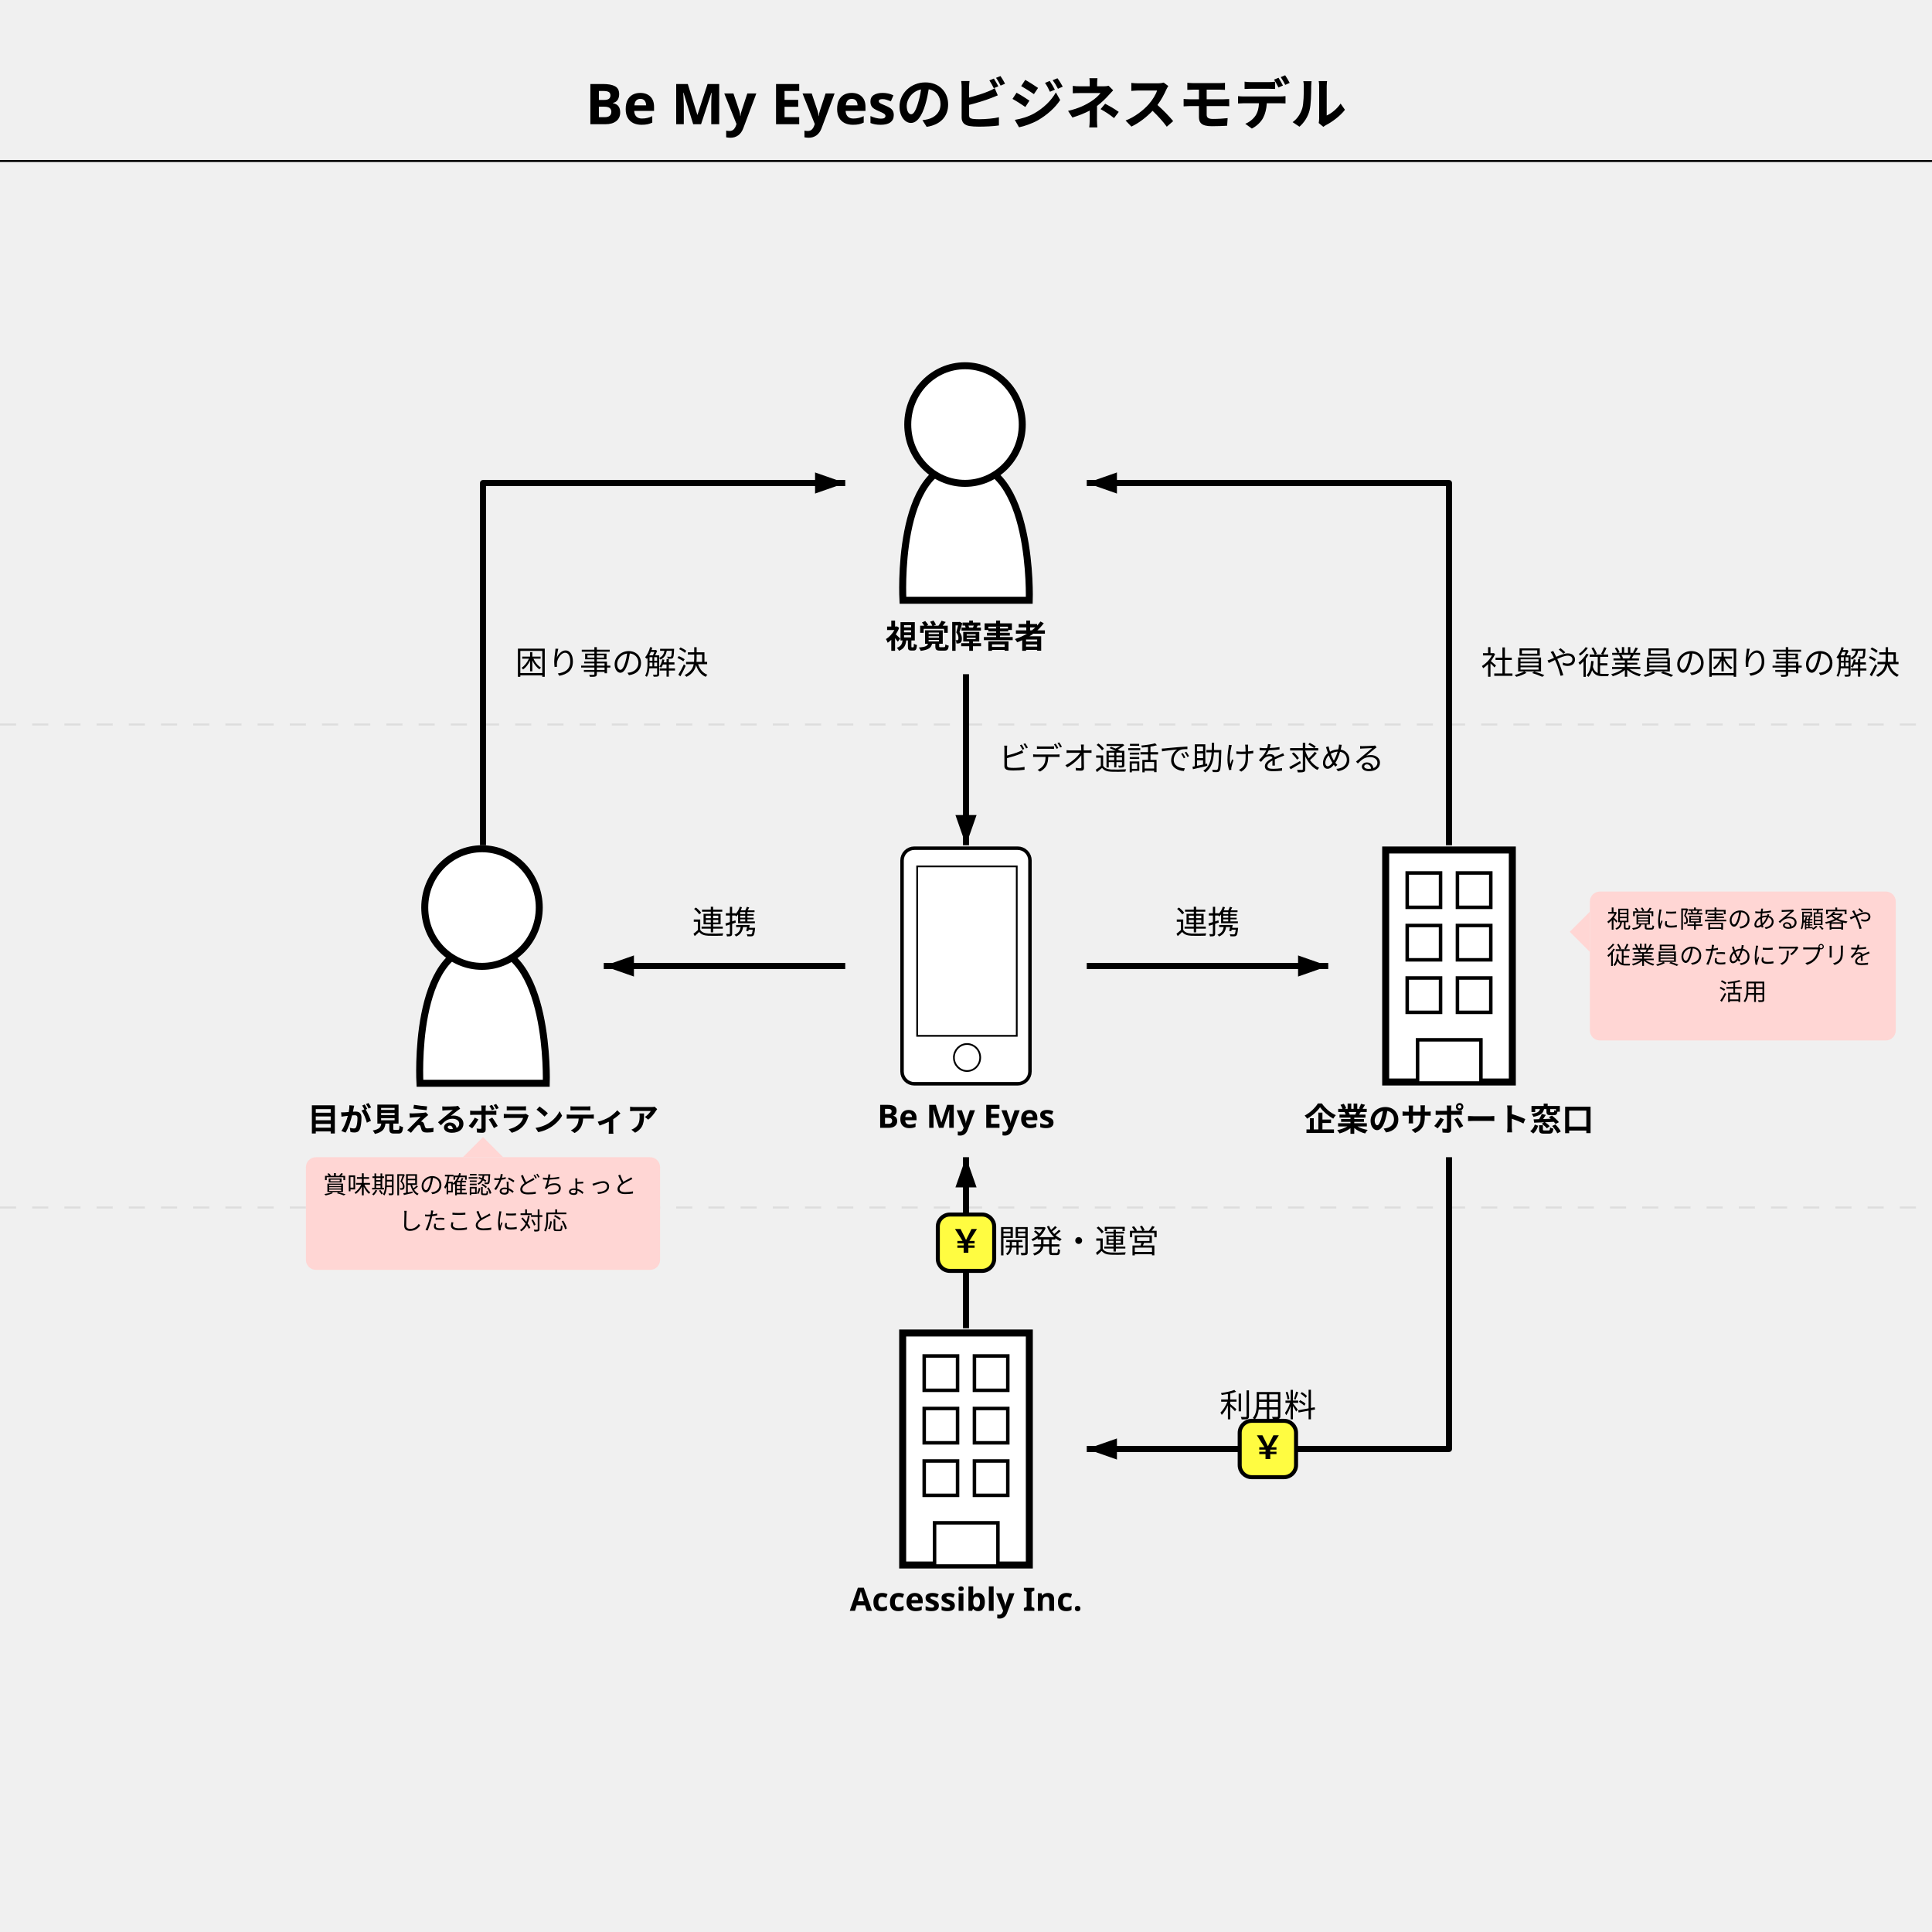
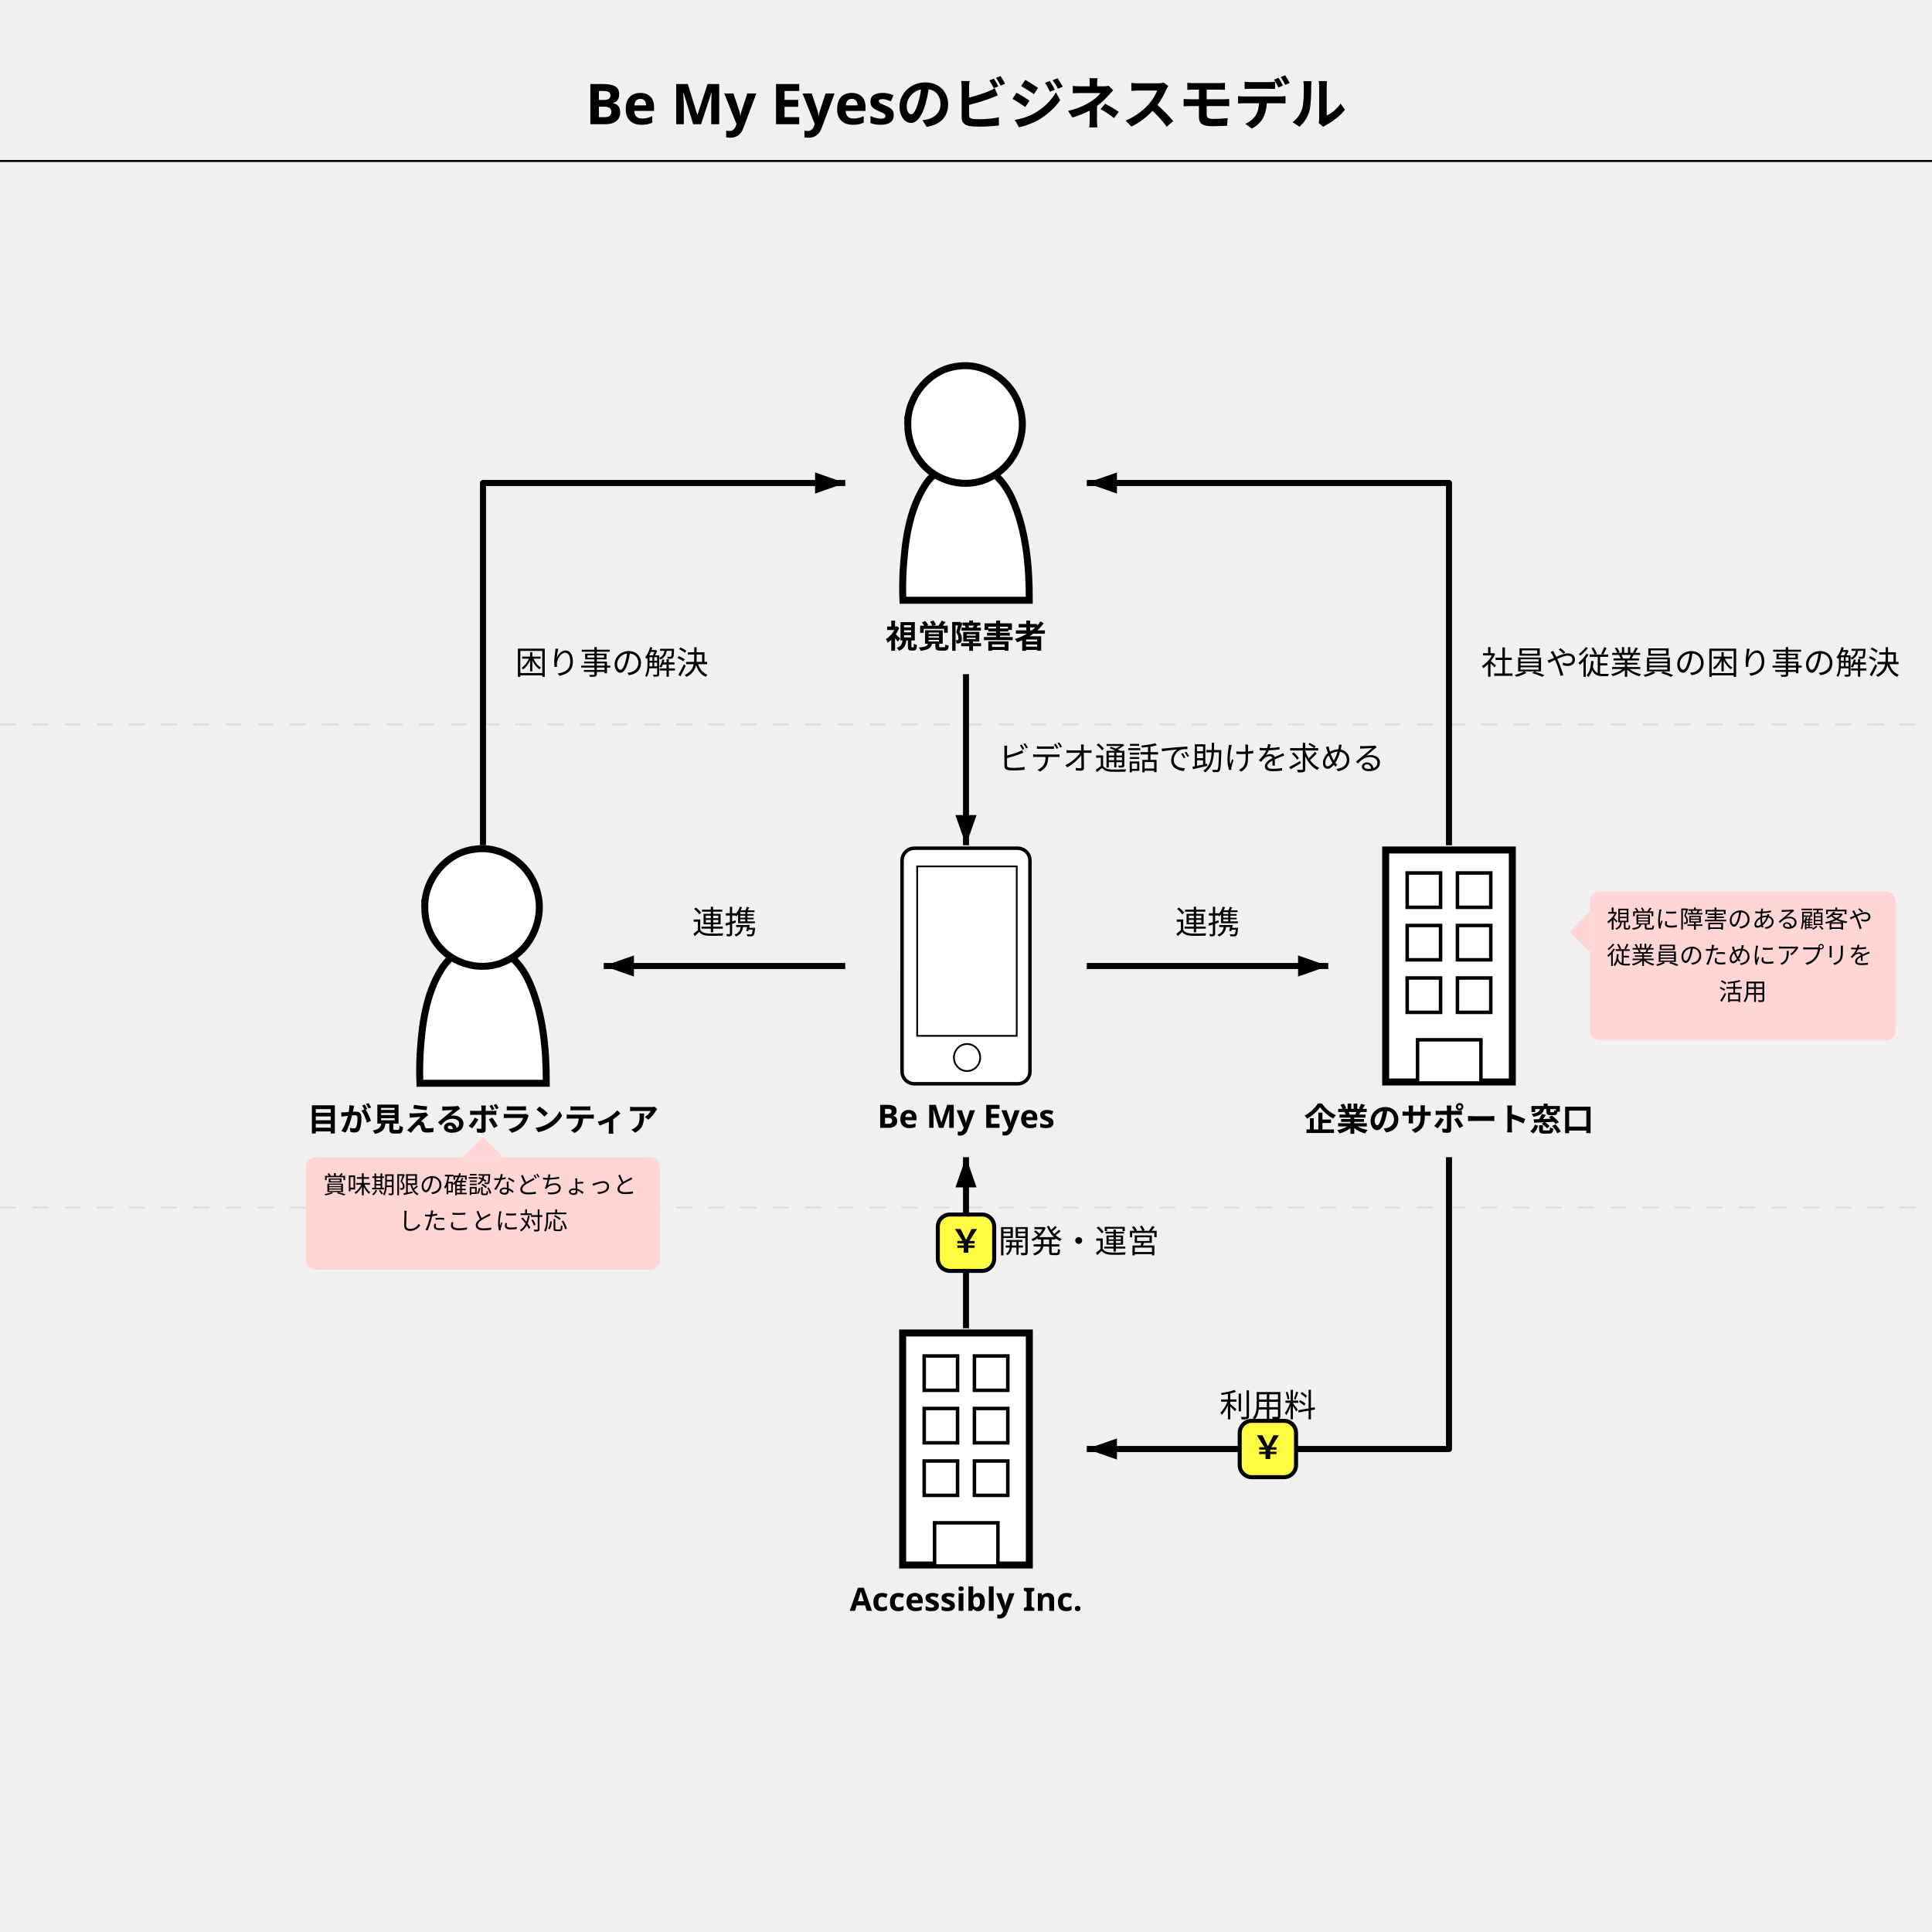
<svg xmlns="http://www.w3.org/2000/svg" version="1.1" viewBox="0.0 0.0 960.0 960.0" width="960" height="960">
  <text x="480.0" y="40" font-size="28" font-family="sans-serif" font-weight="bold" fill="#000000" text-anchor="middle" dominant-baseline="hanging">Be My Eyesのビジネスモデル</text>
  <line x1="0" y1="80" x2="960.0" y2="80" stroke="#000000" stroke-width="1" />
  <defs>
    <marker id="marker_object" markerWidth="5" markerHeight="3.5" refX="5" refY="1.75" orient="auto" markerUnits="strokeWidth">
      <path d="M 0,0 L 5,1.75 L 0,3.5 Z" fill="#000000" />
    </marker>
    <marker id="marker_money" markerWidth="5" markerHeight="3.5" refX="5" refY="1.75" orient="auto" markerUnits="strokeWidth">
      <path d="M 0,0 L 5,1.75 L 0,3.5 Z" fill="#000000" />
    </marker>
    <marker id="marker_information" markerWidth="5" markerHeight="3.5" refX="5" refY="1.75" orient="auto" markerUnits="strokeWidth">
      <path d="M 0,0 L 5,1.75 L 0,3.5 Z" fill="#000000" />
    </marker>
    <marker id="marker_other" markerWidth="5" markerHeight="3.5" refX="5" refY="1.75" orient="auto" markerUnits="strokeWidth">
      <path d="M 0,0 L 5,1.75 L 0,3.5 Z" fill="#000000" />
    </marker>
  </defs>
  <g id="grid_lines">
    <line x1="0" y1="360.0" x2="960.0" y2="360.0" stroke="#dddddd" stroke-width="1" stroke-dasharray="8,8" />
    <line x1="0" y1="600.0" x2="960.0" y2="600.0" stroke="#dddddd" stroke-width="1" stroke-dasharray="8,8" />
  </g>
  <g id="entities">
    <g id="entity_0" data-bizgram-object="entity" data-bizgram-type="user" data-bizgram-name="視覚障害者" data-bizgram-position="1">
      <g transform="translate(420.0, 180.0)">
        <g transform="translate(26.79084, 0.0)">
          <g transform="scale(3.282149, 3.282149)">
            <g transform="translate(-94.88189,-130.2193)">
              <g id="g1824">
-                 <path style="fill:none;stroke:none;stroke-width:0.998;stroke-linecap:round;stroke-linejoin:round" d="M 94.916,148.5 V 130.478 H 105 115.084 V 148.5 166.522 H 105 94.916 Z" id="path1111" />
+                 <path style="fill:none;stroke:none;stroke-width:0.998;stroke-linecap:round;stroke-linejoin:round" d="m 94.916,148.5 c 0,-6.007 0,-12.015 0,-18.022 6.723,0 13.446,0 20.169,0 0,12.015 0,24.029 0,36.044 -6.723,0 -13.446,0 -20.169,0 0,-6.007 0,-12.015 0,-18.022 z" id="path1111" />
                <g id="g1700" transform="translate(73.28155,-29.02709)">
-                   <path fill="#ffffff" d="m 22.17,195.279 h 19.128 c 0,0 0.679,-20.77 -9.815,-20.77 -10.494,0 -9.313,20.77 -9.313,20.77 z" fill-rule="evenodd" id="path87" style="fill:none;stroke-width:0.265" />
-                   <path stroke="#000000" stroke-width="1.058" stroke-miterlimit="400" stroke-linecap="butt" d="m 22.17,195.279 h 19.128 c 0,0 0.679,-20.77 -9.815,-20.77 -10.494,0 -9.313,20.77 -9.313,20.77 z" fill-rule="evenodd" id="path89" style="fill:#ffffff" />
-                   <path fill="#ffffff" d="m 22.9,168.679 c 0,-4.917 3.881,-8.903 8.668,-8.903 2.299,0 4.504,0.938 6.129,2.608 1.626,1.67 2.539,3.934 2.539,6.295 0,4.917 -3.881,8.903 -8.668,8.903 -4.787,0 -8.668,-3.986 -8.668,-8.903 z" fill-rule="evenodd" id="path91" style="fill:none;stroke-width:0.265" />
-                   <path stroke="#000000" stroke-width="1.058" stroke-miterlimit="400" stroke-linecap="butt" d="m 22.9,168.679 c 0,-4.917 3.881,-8.903 8.668,-8.903 2.299,0 4.504,0.938 6.129,2.608 1.626,1.67 2.539,3.934 2.539,6.295 0,4.917 -3.881,8.903 -8.668,8.903 -4.787,0 -8.668,-3.986 -8.668,-8.903 z" fill-rule="evenodd" id="path93" style="fill:#ffffff" />
+                   <path fill="#ffffff" d="m 22.17,195.279 c 6.376,0 12.752,0 19.128,0 0.009,-5.183 -0.461,-10.52 -2.572,-15.313 -1.171,-2.665 -3.45,-5.2 -6.523,-5.423 -2.684,-0.347 -5.334,1.131 -6.729,3.396 -2.462,3.897 -3.021,8.629 -3.29,13.137 -0.062,1.4 -0.078,2.803 -0.014,4.203 z" fill-rule="evenodd" id="path87" style="fill:none;stroke-width:0.265" />
+                   <path stroke="#000000" stroke-width="1.058" stroke-miterlimit="400" stroke-linecap="butt" d="m 22.17,195.279 c 6.376,0 12.752,0 19.128,0 0.009,-5.183 -0.461,-10.52 -2.572,-15.313 -1.171,-2.665 -3.45,-5.2 -6.523,-5.423 -2.684,-0.347 -5.334,1.131 -6.729,3.396 -2.462,3.897 -3.021,8.629 -3.29,13.137 -0.062,1.4 -0.078,2.803 -0.014,4.203 z" fill-rule="evenodd" id="path89" style="fill:#ffffff" />
+                   <path fill="#ffffff" d="m 22.9,168.679 c -0.099,-4.273 3.279,-8.347 7.564,-8.832 4.047,-0.61 8.173,2.144 9.334,6.035 1.398,4.063 -0.567,8.968 -4.472,10.822 -3.542,1.84 -8.234,0.685 -10.578,-2.529 -1.202,-1.562 -1.855,-3.527 -1.849,-5.497 z" fill-rule="evenodd" id="path91" style="fill:none;stroke-width:0.265" />
+                   <path stroke="#000000" stroke-width="1.058" stroke-miterlimit="400" stroke-linecap="butt" d="m 22.9,168.679 c -0.099,-4.273 3.279,-8.347 7.564,-8.832 4.047,-0.61 8.173,2.144 9.334,6.035 1.398,4.063 -0.567,8.968 -4.472,10.822 -3.542,1.84 -8.234,0.685 -10.578,-2.529 -1.202,-1.562 -1.855,-3.527 -1.849,-5.497 z" fill-rule="evenodd" id="path93" style="fill:#ffffff" />
                </g>
              </g>
            </g>
          </g>
        </g>
      </g>
      <text x="480.0" y="308.0" font-size="16" font-family="sans-serif" font-weight="bold" text-anchor="middle" dominant-baseline="text-before-edge" fill="#000000">
        <tspan x="480.0" dy="0">視覚障害者</tspan>
      </text>
    </g>
    <g id="entity_1" data-bizgram-object="entity" data-bizgram-type="user" data-bizgram-name="目が見えるボランティア" data-bizgram-position="3">
      <g transform="translate(180.0, 420.0)">
        <g transform="translate(26.79084, 0.0)">
          <g transform="scale(3.282149, 3.282149)">
            <g transform="translate(-94.88189,-130.2193)">
              <g id="g1824">
-                 <path style="fill:none;stroke:none;stroke-width:0.998;stroke-linecap:round;stroke-linejoin:round" d="M 94.916,148.5 V 130.478 H 105 115.084 V 148.5 166.522 H 105 94.916 Z" id="path1111" />
+                 <path style="fill:none;stroke:none;stroke-width:0.998;stroke-linecap:round;stroke-linejoin:round" d="m 94.916,148.5 c 0,-6.007 0,-12.015 0,-18.022 6.723,0 13.446,0 20.169,0 0,12.015 0,24.029 0,36.044 -6.723,0 -13.446,0 -20.169,0 0,-6.007 0,-12.015 0,-18.022 z" id="path1111" />
                <g id="g1700" transform="translate(73.28155,-29.02709)">
-                   <path fill="#ffffff" d="m 22.17,195.279 h 19.128 c 0,0 0.679,-20.77 -9.815,-20.77 -10.494,0 -9.313,20.77 -9.313,20.77 z" fill-rule="evenodd" id="path87" style="fill:none;stroke-width:0.265" />
-                   <path stroke="#000000" stroke-width="1.058" stroke-miterlimit="400" stroke-linecap="butt" d="m 22.17,195.279 h 19.128 c 0,0 0.679,-20.77 -9.815,-20.77 -10.494,0 -9.313,20.77 -9.313,20.77 z" fill-rule="evenodd" id="path89" style="fill:#ffffff" />
-                   <path fill="#ffffff" d="m 22.9,168.679 c 0,-4.917 3.881,-8.903 8.668,-8.903 2.299,0 4.504,0.938 6.129,2.608 1.626,1.67 2.539,3.934 2.539,6.295 0,4.917 -3.881,8.903 -8.668,8.903 -4.787,0 -8.668,-3.986 -8.668,-8.903 z" fill-rule="evenodd" id="path91" style="fill:none;stroke-width:0.265" />
-                   <path stroke="#000000" stroke-width="1.058" stroke-miterlimit="400" stroke-linecap="butt" d="m 22.9,168.679 c 0,-4.917 3.881,-8.903 8.668,-8.903 2.299,0 4.504,0.938 6.129,2.608 1.626,1.67 2.539,3.934 2.539,6.295 0,4.917 -3.881,8.903 -8.668,8.903 -4.787,0 -8.668,-3.986 -8.668,-8.903 z" fill-rule="evenodd" id="path93" style="fill:#ffffff" />
+                   <path fill="#ffffff" d="m 22.17,195.279 c 6.376,0 12.752,0 19.128,0 0.009,-5.183 -0.461,-10.52 -2.572,-15.313 -1.171,-2.665 -3.45,-5.2 -6.523,-5.423 -2.684,-0.347 -5.334,1.131 -6.729,3.396 -2.462,3.897 -3.021,8.629 -3.29,13.137 -0.062,1.4 -0.078,2.803 -0.014,4.203 z" fill-rule="evenodd" id="path87" style="fill:none;stroke-width:0.265" />
+                   <path stroke="#000000" stroke-width="1.058" stroke-miterlimit="400" stroke-linecap="butt" d="m 22.17,195.279 c 6.376,0 12.752,0 19.128,0 0.009,-5.183 -0.461,-10.52 -2.572,-15.313 -1.171,-2.665 -3.45,-5.2 -6.523,-5.423 -2.684,-0.347 -5.334,1.131 -6.729,3.396 -2.462,3.897 -3.021,8.629 -3.29,13.137 -0.062,1.4 -0.078,2.803 -0.014,4.203 z" fill-rule="evenodd" id="path89" style="fill:#ffffff" />
+                   <path fill="#ffffff" d="m 22.9,168.679 c -0.099,-4.273 3.279,-8.347 7.564,-8.832 4.047,-0.61 8.173,2.144 9.334,6.035 1.398,4.063 -0.567,8.968 -4.472,10.822 -3.542,1.84 -8.234,0.685 -10.578,-2.529 -1.202,-1.562 -1.855,-3.527 -1.849,-5.497 z" fill-rule="evenodd" id="path91" style="fill:none;stroke-width:0.265" />
+                   <path stroke="#000000" stroke-width="1.058" stroke-miterlimit="400" stroke-linecap="butt" d="m 22.9,168.679 c -0.099,-4.273 3.279,-8.347 7.564,-8.832 4.047,-0.61 8.173,2.144 9.334,6.035 1.398,4.063 -0.567,8.968 -4.472,10.822 -3.542,1.84 -8.234,0.685 -10.578,-2.529 -1.202,-1.562 -1.855,-3.527 -1.849,-5.497 z" fill-rule="evenodd" id="path93" style="fill:#ffffff" />
                </g>
              </g>
            </g>
          </g>
        </g>
      </g>
      <text x="240.0" y="548.0" font-size="16" font-family="sans-serif" font-weight="bold" text-anchor="middle" dominant-baseline="text-before-edge" fill="#000000">
        <tspan x="240.0" dy="0">目が見えるボランティア</tspan>
      </text>
    </g>
    <g id="entity_3" data-bizgram-object="entity" data-bizgram-type="smartphone" data-bizgram-name="Be My Eyes" data-bizgram-position="4">
      <g transform="translate(420.0, 420.0)">
        <g transform="translate(26.79084, 0.0)">
          <g transform="scale(3.282149, 3.282149)">
            <g transform="translate(-94.88189,-130.2193)">
              <path style="fill:none;stroke:none;stroke-width:0.998;stroke-linecap:round;stroke-linejoin:round" d="M 94.916,148.5 V 130.478 H 105 115.084 V 148.5 166.522 H 105 94.916 Z" id="path1111" />
              <g id="g27996" transform="translate(30.76236,-5.908436)">
                <path stroke="#000000" stroke-width="1.058" stroke-miterlimit="400" stroke-linecap="butt" d="m 64.821,138.434 c 0,-0.881 0.714,-1.595 1.595,-1.595 h 15.645 c 0.423,0 0.829,0.168 1.128,0.467 0.299,0.299 0.467,0.705 0.467,1.128 v 31.948 c 0,0.881 -0.714,1.595 -1.595,1.595 H 66.415 c -0.881,0 -1.595,-0.714 -1.595,-1.595 z" fill-rule="evenodd" id="path97" />
                <path fill="#ffffff" d="m 64.821,138.434 c 0,-0.881 0.714,-1.595 1.595,-1.595 h 15.645 c 0.423,0 0.829,0.168 1.128,0.467 0.299,0.299 0.467,0.705 0.467,1.128 v 31.948 c 0,0.881 -0.714,1.595 -1.595,1.595 H 66.415 c -0.881,0 -1.595,-0.714 -1.595,-1.595 z" fill-rule="evenodd" id="path95" style="stroke-width:0.265" />
                <path stroke="#000000" stroke-width="0.529" stroke-miterlimit="400" stroke-linecap="butt" d="m 66.976,139.462 h 14.812 v 25.387 H 66.976 Z" fill-rule="evenodd" id="path101" />
                <path fill="#ffffff" d="m 66.976,139.462 h 14.812 v 25.387 H 66.976 Z" fill-rule="evenodd" id="path99" style="stroke-width:0.265" />
                <path stroke="#000000" stroke-width="0.529" stroke-miterlimit="400" stroke-linecap="butt" d="m 72.539,168.264 c 0,-1.056 0.832,-1.912 1.859,-1.912 0.493,0 0.966,0.201 1.314,0.56 0.349,0.359 0.544,0.845 0.544,1.352 0,1.056 -0.832,1.912 -1.859,1.912 -1.027,0 -1.859,-0.856 -1.859,-1.912 z" fill-rule="evenodd" id="path105" />
                <path fill="#ffffff" d="m 72.539,168.264 c 0,-1.056 0.832,-1.912 1.859,-1.912 0.493,0 0.966,0.201 1.314,0.56 0.349,0.359 0.544,0.845 0.544,1.352 0,1.056 -0.832,1.912 -1.859,1.912 -1.027,0 -1.859,-0.856 -1.859,-1.912 z" fill-rule="evenodd" id="path103" style="stroke-width:0.265" />
              </g>
            </g>
          </g>
        </g>
      </g>
      <text x="480.0" y="548.0" font-size="16" font-family="sans-serif" font-weight="bold" text-anchor="middle" dominant-baseline="text-before-edge" fill="#000000">
        <tspan x="480.0" dy="0">Be My Eyes</tspan>
      </text>
    </g>
    <g id="entity_4" data-bizgram-object="entity" data-bizgram-type="company" data-bizgram-name="企業のサポート窓口" data-bizgram-position="5">
      <g transform="translate(660.0, 420.0)">
        <g transform="translate(26.79084, 0.0)">
          <g transform="scale(3.282149, 3.282149)">
            <g transform="translate(-94.88189,-130.2193)">
              <path style="fill:none;stroke:none;stroke-width:0.998;stroke-linecap:round;stroke-linejoin:round" d="M 94.916,148.5 V 130.478 H 105 115.084 V 148.5 166.522 H 105 94.916 Z" id="path1111" />
              <g id="g2207" transform="translate(88.33292,-53.07004)">
                <path fill="#ffffff" d="M 7.08,184.008 H 26.255 v 35.125 H 7.08 Z" fill-rule="evenodd" id="path413" style="fill:#ffffff;stroke:#000000;stroke-width:0.265" />
                <path stroke="#000000" stroke-width="1.058" stroke-miterlimit="400" stroke-linecap="butt" d="M 7.08,184.008 H 26.255 v 35.125 H 7.08 Z" fill-rule="evenodd" id="path415" style="fill:#ffffff;stroke:#000000" />
                <path fill="#ffffff" d="m 10.339,187.485 h 5.05 v 5.2 h -5.05 z" fill-rule="evenodd" id="path417" style="fill:#ffffff;stroke:#000000;stroke-width:0.265" />
                <path stroke="#000000" stroke-width="0.529" stroke-miterlimit="400" stroke-linecap="butt" d="m 10.339,187.485 h 5.05 v 5.2 h -5.05 z" fill-rule="evenodd" id="path419" style="fill:#ffffff;stroke:#000000" />
                <path fill="#ffffff" d="m 17.944,187.485 h 5.05 v 5.2 h -5.05 z" fill-rule="evenodd" id="path421" style="fill:#ffffff;stroke:#000000;stroke-width:0.265" />
                <path stroke="#000000" stroke-width="0.529" stroke-miterlimit="400" stroke-linecap="butt" d="m 17.944,187.485 h 5.05 v 5.2 h -5.05 z" fill-rule="evenodd" id="path423" style="fill:#ffffff;stroke:#000000" />
                <path fill="#ffffff" d="m 10.339,195.435 h 5.05 v 5.2 h -5.05 z" fill-rule="evenodd" id="path425" style="fill:#ffffff;stroke:#000000;stroke-width:0.265" />
                <path stroke="#000000" stroke-width="0.529" stroke-miterlimit="400" stroke-linecap="butt" d="m 10.339,195.435 h 5.05 v 5.2 h -5.05 z" fill-rule="evenodd" id="path427" style="fill:#ffffff;stroke:#000000" />
                <path fill="#ffffff" d="m 17.944,195.435 h 5.05 v 5.2 h -5.05 z" fill-rule="evenodd" id="path429" style="fill:#ffffff;stroke:#000000;stroke-width:0.265" />
                <path stroke="#000000" stroke-width="0.529" stroke-miterlimit="400" stroke-linecap="butt" d="m 17.944,195.435 h 5.05 v 5.2 h -5.05 z" fill-rule="evenodd" id="path431" style="fill:#ffffff;stroke:#000000" />
                <path fill="#ffffff" d="m 10.339,203.386 h 5.05 v 5.2 h -5.05 z" fill-rule="evenodd" id="path433" style="fill:#ffffff;stroke:#000000;stroke-width:0.265" />
                <path stroke="#000000" stroke-width="0.529" stroke-miterlimit="400" stroke-linecap="butt" d="m 10.339,203.386 h 5.05 v 5.2 h -5.05 z" fill-rule="evenodd" id="path435" style="fill:#ffffff;stroke:#000000" />
                <path fill="#ffffff" d="m 17.944,203.386 h 5.05 v 5.2 h -5.05 z" fill-rule="evenodd" id="path437" style="fill:#ffffff;stroke:#000000;stroke-width:0.265" />
                <path stroke="#000000" stroke-width="0.529" stroke-miterlimit="400" stroke-linecap="butt" d="m 17.944,203.386 h 5.05 v 5.2 h -5.05 z" fill-rule="evenodd" id="path439" style="fill:#ffffff;stroke:#000000" />
                <path fill="#000000" fill-opacity="0" d="M 11.908,212.744 H 21.5 v 6.542 h -9.592 z" fill-rule="evenodd" id="path441" style="fill:#ffffff;stroke:#000000;stroke-width:0.265" />
                <path stroke="#000000" stroke-width="0.529" stroke-miterlimit="400" stroke-linecap="butt" d="M 11.908,212.744 H 21.5 v 6.542 h -9.592 z" fill-rule="evenodd" id="path443" style="fill:#ffffff;stroke:#000000" />
              </g>
            </g>
          </g>
        </g>
      </g>
      <text x="720.0" y="548.0" font-size="16" font-family="sans-serif" font-weight="bold" text-anchor="middle" dominant-baseline="text-before-edge" fill="#000000">
        <tspan x="720.0" dy="0">企業のサポート窓口</tspan>
      </text>
    </g>
    <g id="entity_6" data-bizgram-object="entity" data-bizgram-type="company" data-bizgram-name="Accessibly Inc." data-bizgram-position="7">
      <g transform="translate(420.0, 660.0)">
        <g transform="translate(26.79084, 0.0)">
          <g transform="scale(3.282149, 3.282149)">
            <g transform="translate(-94.88189,-130.2193)">
              <path style="fill:none;stroke:none;stroke-width:0.998;stroke-linecap:round;stroke-linejoin:round" d="M 94.916,148.5 V 130.478 H 105 115.084 V 148.5 166.522 H 105 94.916 Z" id="path1111" />
              <g id="g2207" transform="translate(88.33292,-53.07004)">
                <path fill="#ffffff" d="M 7.08,184.008 H 26.255 v 35.125 H 7.08 Z" fill-rule="evenodd" id="path413" style="fill:#ffffff;stroke:#000000;stroke-width:0.265" />
                <path stroke="#000000" stroke-width="1.058" stroke-miterlimit="400" stroke-linecap="butt" d="M 7.08,184.008 H 26.255 v 35.125 H 7.08 Z" fill-rule="evenodd" id="path415" style="fill:#ffffff;stroke:#000000" />
                <path fill="#ffffff" d="m 10.339,187.485 h 5.05 v 5.2 h -5.05 z" fill-rule="evenodd" id="path417" style="fill:#ffffff;stroke:#000000;stroke-width:0.265" />
                <path stroke="#000000" stroke-width="0.529" stroke-miterlimit="400" stroke-linecap="butt" d="m 10.339,187.485 h 5.05 v 5.2 h -5.05 z" fill-rule="evenodd" id="path419" style="fill:#ffffff;stroke:#000000" />
                <path fill="#ffffff" d="m 17.944,187.485 h 5.05 v 5.2 h -5.05 z" fill-rule="evenodd" id="path421" style="fill:#ffffff;stroke:#000000;stroke-width:0.265" />
                <path stroke="#000000" stroke-width="0.529" stroke-miterlimit="400" stroke-linecap="butt" d="m 17.944,187.485 h 5.05 v 5.2 h -5.05 z" fill-rule="evenodd" id="path423" style="fill:#ffffff;stroke:#000000" />
                <path fill="#ffffff" d="m 10.339,195.435 h 5.05 v 5.2 h -5.05 z" fill-rule="evenodd" id="path425" style="fill:#ffffff;stroke:#000000;stroke-width:0.265" />
                <path stroke="#000000" stroke-width="0.529" stroke-miterlimit="400" stroke-linecap="butt" d="m 10.339,195.435 h 5.05 v 5.2 h -5.05 z" fill-rule="evenodd" id="path427" style="fill:#ffffff;stroke:#000000" />
                <path fill="#ffffff" d="m 17.944,195.435 h 5.05 v 5.2 h -5.05 z" fill-rule="evenodd" id="path429" style="fill:#ffffff;stroke:#000000;stroke-width:0.265" />
                <path stroke="#000000" stroke-width="0.529" stroke-miterlimit="400" stroke-linecap="butt" d="m 17.944,195.435 h 5.05 v 5.2 h -5.05 z" fill-rule="evenodd" id="path431" style="fill:#ffffff;stroke:#000000" />
                <path fill="#ffffff" d="m 10.339,203.386 h 5.05 v 5.2 h -5.05 z" fill-rule="evenodd" id="path433" style="fill:#ffffff;stroke:#000000;stroke-width:0.265" />
                <path stroke="#000000" stroke-width="0.529" stroke-miterlimit="400" stroke-linecap="butt" d="m 10.339,203.386 h 5.05 v 5.2 h -5.05 z" fill-rule="evenodd" id="path435" style="fill:#ffffff;stroke:#000000" />
                <path fill="#ffffff" d="m 17.944,203.386 h 5.05 v 5.2 h -5.05 z" fill-rule="evenodd" id="path437" style="fill:#ffffff;stroke:#000000;stroke-width:0.265" />
                <path stroke="#000000" stroke-width="0.529" stroke-miterlimit="400" stroke-linecap="butt" d="m 17.944,203.386 h 5.05 v 5.2 h -5.05 z" fill-rule="evenodd" id="path439" style="fill:#ffffff;stroke:#000000" />
                <path fill="#000000" fill-opacity="0" d="M 11.908,212.744 H 21.5 v 6.542 h -9.592 z" fill-rule="evenodd" id="path441" style="fill:#ffffff;stroke:#000000;stroke-width:0.265" />
                <path stroke="#000000" stroke-width="0.529" stroke-miterlimit="400" stroke-linecap="butt" d="M 11.908,212.744 H 21.5 v 6.542 h -9.592 z" fill-rule="evenodd" id="path443" style="fill:#ffffff;stroke:#000000" />
              </g>
            </g>
          </g>
        </g>
      </g>
      <text x="480.0" y="788.0" font-size="16" font-family="sans-serif" font-weight="bold" text-anchor="middle" dominant-baseline="text-before-edge" fill="#000000">
        <tspan x="480.0" dy="0">Accessibly Inc.</tspan>
      </text>
    </g>
  </g>
  <g id="arrows">
    <g id="arrow_7" data-bizgram-object="arrow" data-bizgram-type="other" data-bizgram-name="ビデオ通話で助けを求める" data-bizgram-from="entity_0" data-bizgram-to="entity_3">
      <path d="M 480.0,335.0 L 480.0,420.0" stroke="#000000" stroke-width="3" fill="none" stroke-linejoin="round" marker-end="url(#marker_other)" />
      <text x="496.0" y="382.5" font-size="16" font-family="sans-serif" fill="#000000" text-anchor="start">
        <tspan x="496.0" dy="0">ビデオ通話で助けを求める</tspan>
      </text>
    </g>
    <g id="arrow_8" data-bizgram-object="arrow" data-bizgram-type="other" data-bizgram-name="連携" data-bizgram-from="entity_3" data-bizgram-to="entity_1">
      <path d="M 420.0,480.0 L 300.0,480.0" stroke="#000000" stroke-width="3" fill="none" stroke-linejoin="round" marker-end="url(#marker_other)" />
      <text x="360.0" y="464.0" font-size="16" font-family="sans-serif" fill="#000000" text-anchor="middle">
        <tspan x="360.0" dy="0">連携</tspan>
      </text>
    </g>
    <g id="arrow_9" data-bizgram-object="arrow" data-bizgram-type="other" data-bizgram-name="連携" data-bizgram-from="entity_3" data-bizgram-to="entity_4">
      <path d="M 540.0,480.0 L 660.0,480.0" stroke="#000000" stroke-width="3" fill="none" stroke-linejoin="round" marker-end="url(#marker_other)" />
      <text x="600.0" y="464.0" font-size="16" font-family="sans-serif" fill="#000000" text-anchor="middle">
        <tspan x="600.0" dy="0">連携</tspan>
      </text>
    </g>
    <g id="arrow_10" data-bizgram-object="arrow" data-bizgram-type="other" data-bizgram-name="困り事の解決" data-bizgram-from="entity_1" data-bizgram-to="entity_0">
      <path d="M 240.0,420.0 L 240.0,240.0 L 420.0,240.0" stroke="#000000" stroke-width="3" fill="none" stroke-linejoin="round" marker-end="url(#marker_other)" />
      <text x="256.0" y="335.0" font-size="16" font-family="sans-serif" fill="#000000" text-anchor="start">
        <tspan x="256.0" dy="0">困り事の解決</tspan>
      </text>
    </g>
    <g id="arrow_11" data-bizgram-object="arrow" data-bizgram-type="other" data-bizgram-name="社員や従業員の困り事の解決" data-bizgram-from="entity_4" data-bizgram-to="entity_0">
      <path d="M 720.0,420.0 L 720.0,240.0 L 540.0,240.0" stroke="#000000" stroke-width="3" fill="none" stroke-linejoin="round" marker-end="url(#marker_other)" />
      <text x="736.0" y="335.0" font-size="16" font-family="sans-serif" fill="#000000" text-anchor="start">
        <tspan x="736.0" dy="0">社員や従業員の困り事の解決</tspan>
      </text>
    </g>
    <g id="arrow_12" data-bizgram-object="arrow" data-bizgram-type="money" data-bizgram-name="開発・運営" data-bizgram-from="entity_6" data-bizgram-to="entity_3">
      <path d="M 480.0,660.0 L 480.0,575.0" stroke="#000000" stroke-width="3" fill="none" stroke-linejoin="round" marker-end="url(#marker_money)" />
      <text x="496.0" y="622.5" font-size="16" font-family="sans-serif" fill="#000000" text-anchor="start">
        <tspan x="496.0" dy="0">開発・運営</tspan>
      </text>
      <rect x="466.0" y="603.5" rx="6" ry="6" width="28" height="28" fill="#fffc41" stroke="#000000" stroke-width="2" />
      <text x="480.0" y="622.5" font-size="16" font-family="sans-serif" font-weight="bold" fill="#000000" text-anchor="middle">￥</text>
    </g>
    <g id="arrow_13" data-bizgram-object="arrow" data-bizgram-type="money" data-bizgram-name="利用料" data-bizgram-from="entity_4" data-bizgram-to="entity_6">
      <path d="M 720.0,575.0 L 720.0,720.0 L 540.0,720.0" stroke="#000000" stroke-width="3" fill="none" stroke-linejoin="round" marker-end="url(#marker_money)" />
      <text x="630.0" y="704.0" font-size="16" font-family="sans-serif" fill="#000000" text-anchor="middle">
        <tspan x="630.0" dy="0">利用料</tspan>
      </text>
      <rect x="616.0" y="706.0" rx="6" ry="6" width="28" height="28" fill="#fffc41" stroke="#000000" stroke-width="2" />
      <text x="630.0" y="725.0" font-size="16" font-family="sans-serif" font-weight="bold" fill="#000000" text-anchor="middle">￥</text>
    </g>
  </g>
  <g id="comments">
    <g id="comment_5">
      <rect x="790.0" y="443.0" width="152" height="74" rx="5" ry="5" fill="#ffd6d4" stroke="none" />
      <polygon points="790.0,453.0 780.0,463.0 790.0,473.0" fill="#ffd6d4" />
      <text x="866.0" y="461.0" font-size="12" font-family="sans-serif" text-anchor="middle" fill="#000000">
        <tspan x="866.0" dy="0">視覚に障害のある顧客や</tspan>
        <tspan x="866.0" dy="18">従業員のためにアプリを</tspan>
        <tspan x="866.0" dy="18">活用</tspan>
      </text>
    </g>
    <g id="comment_2">
      <rect x="152.0" y="575.0" width="176" height="56" rx="5" ry="5" fill="#ffd6d4" stroke="none" />
      <polygon points="230.0,575.0 240.0,565.0 250.0,575.0" fill="#ffd6d4" />
      <text x="240.0" y="593.0" font-size="12" font-family="sans-serif" text-anchor="middle" fill="#000000">
        <tspan x="240.0" dy="0">賞味期限の確認などちょっと</tspan>
        <tspan x="240.0" dy="18">したことに対応</tspan>
      </text>
    </g>
  </g>
</svg>
